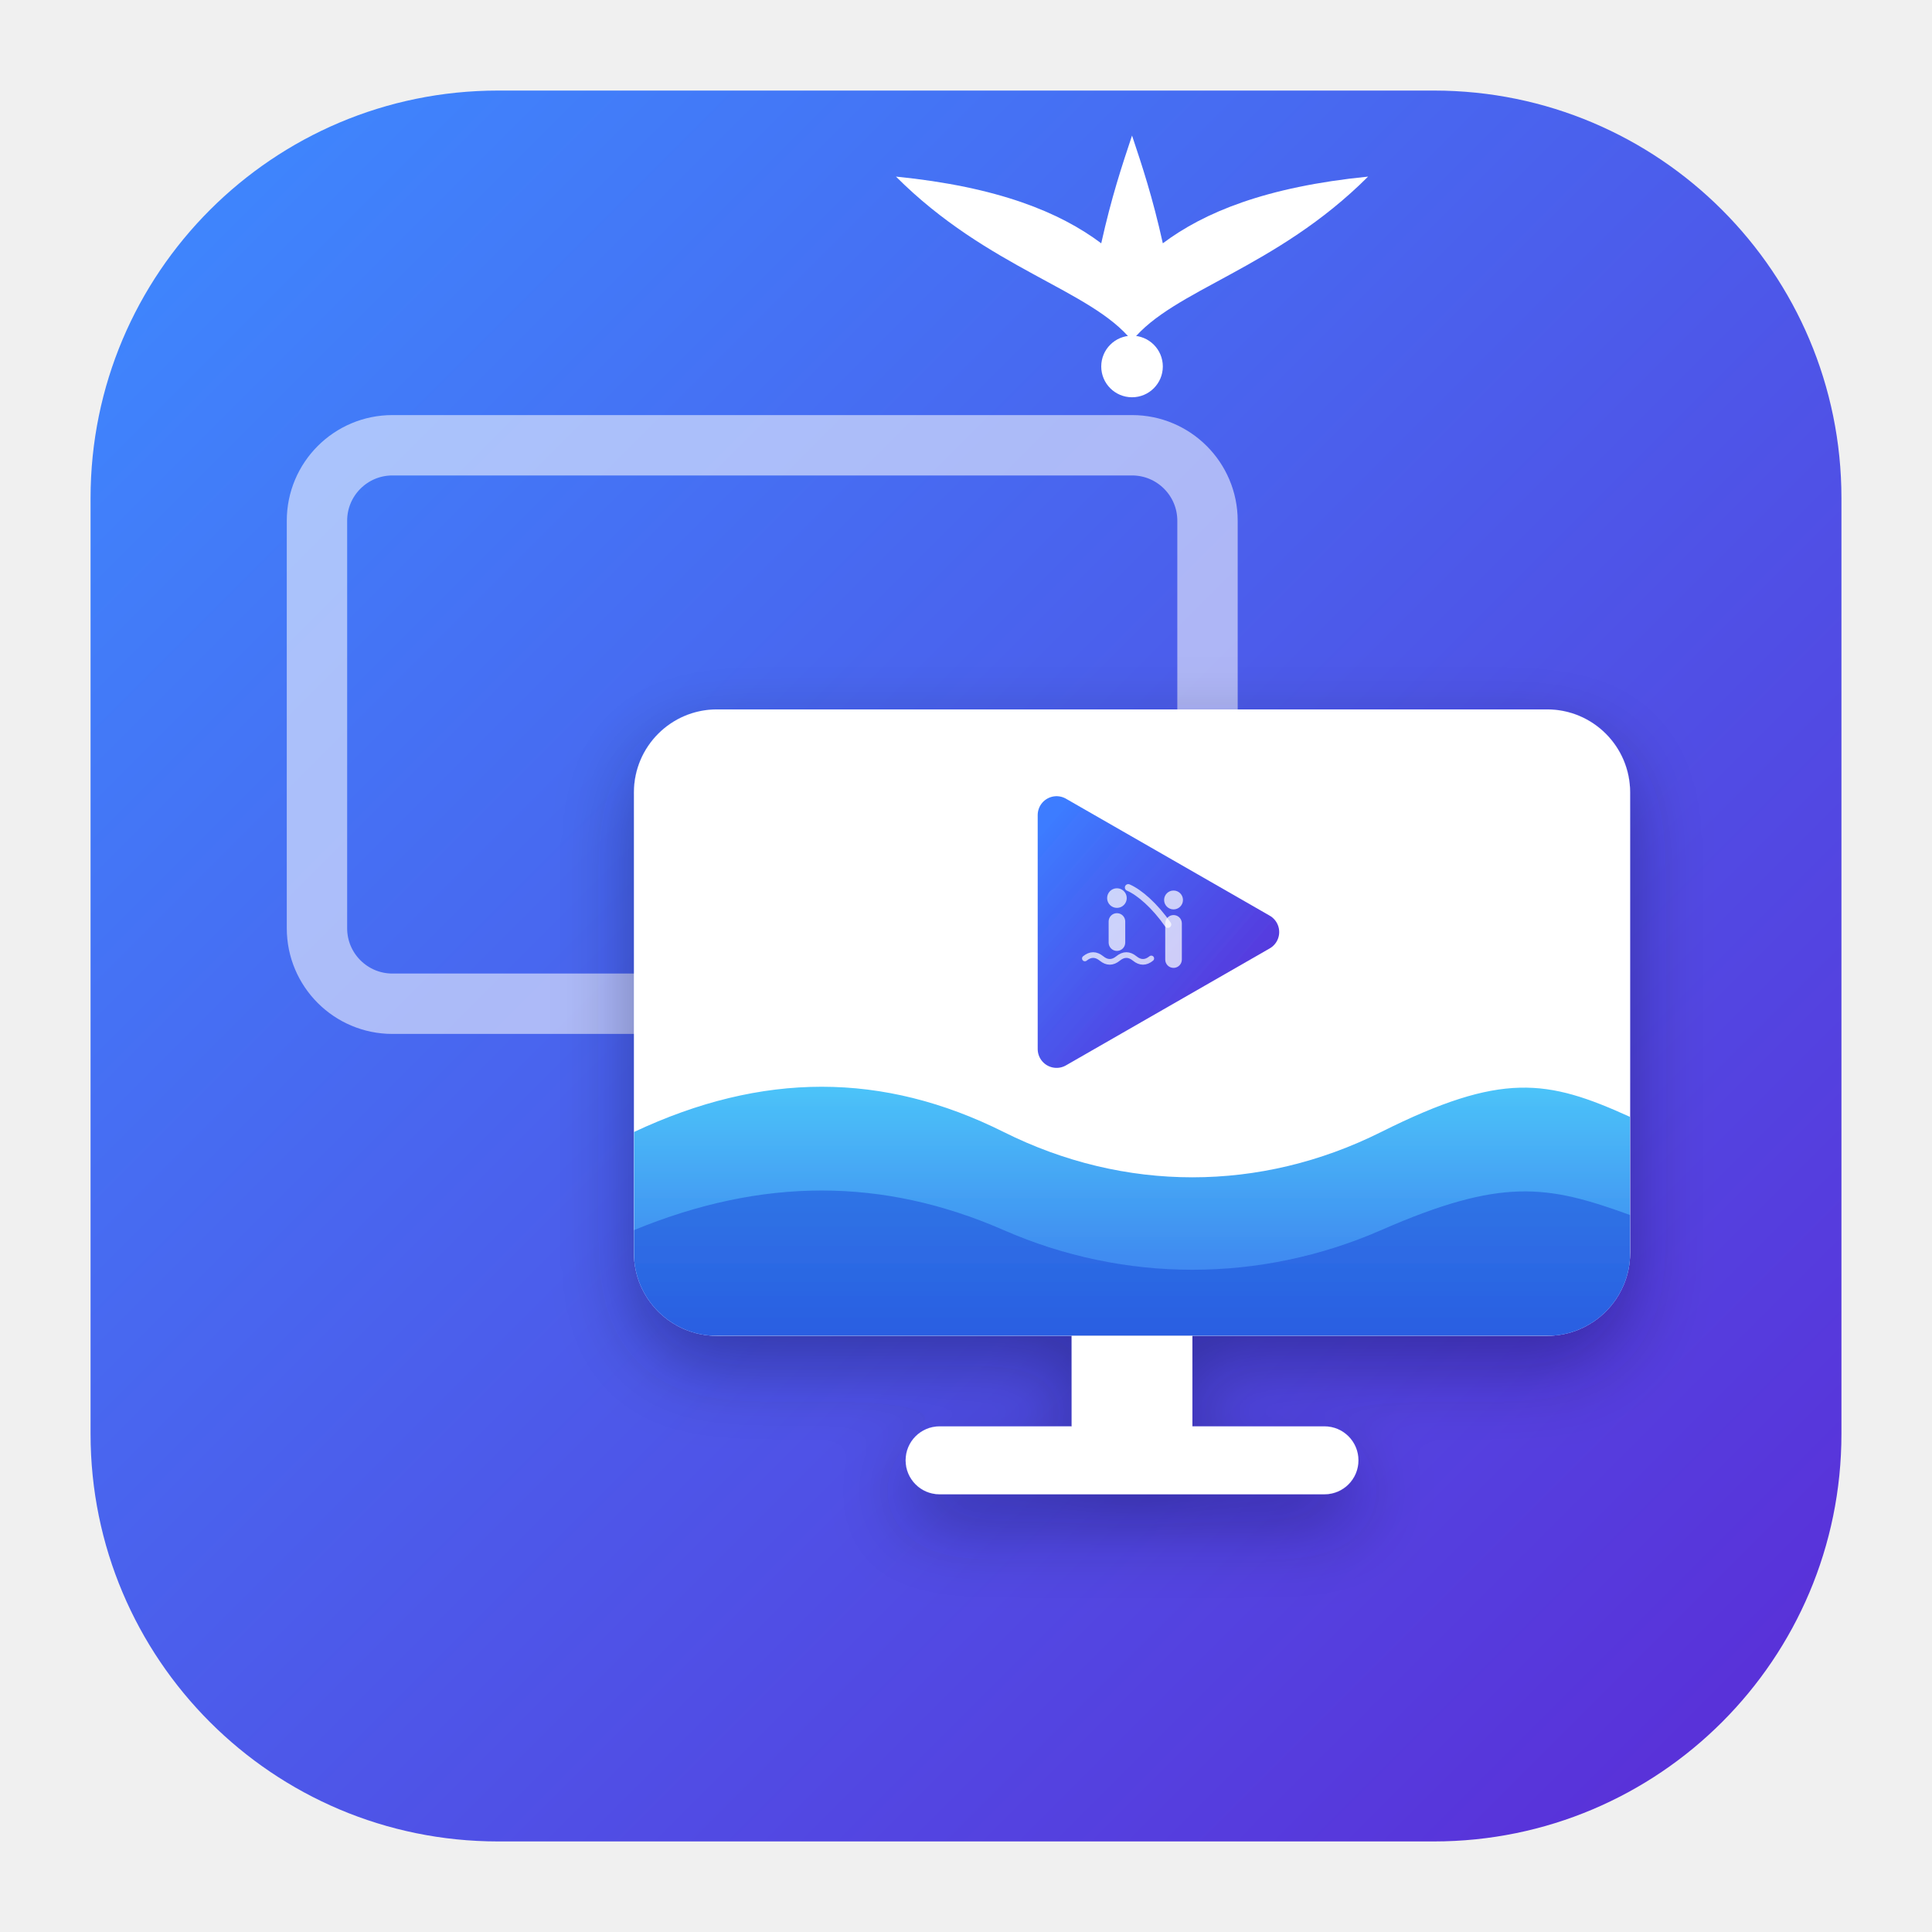
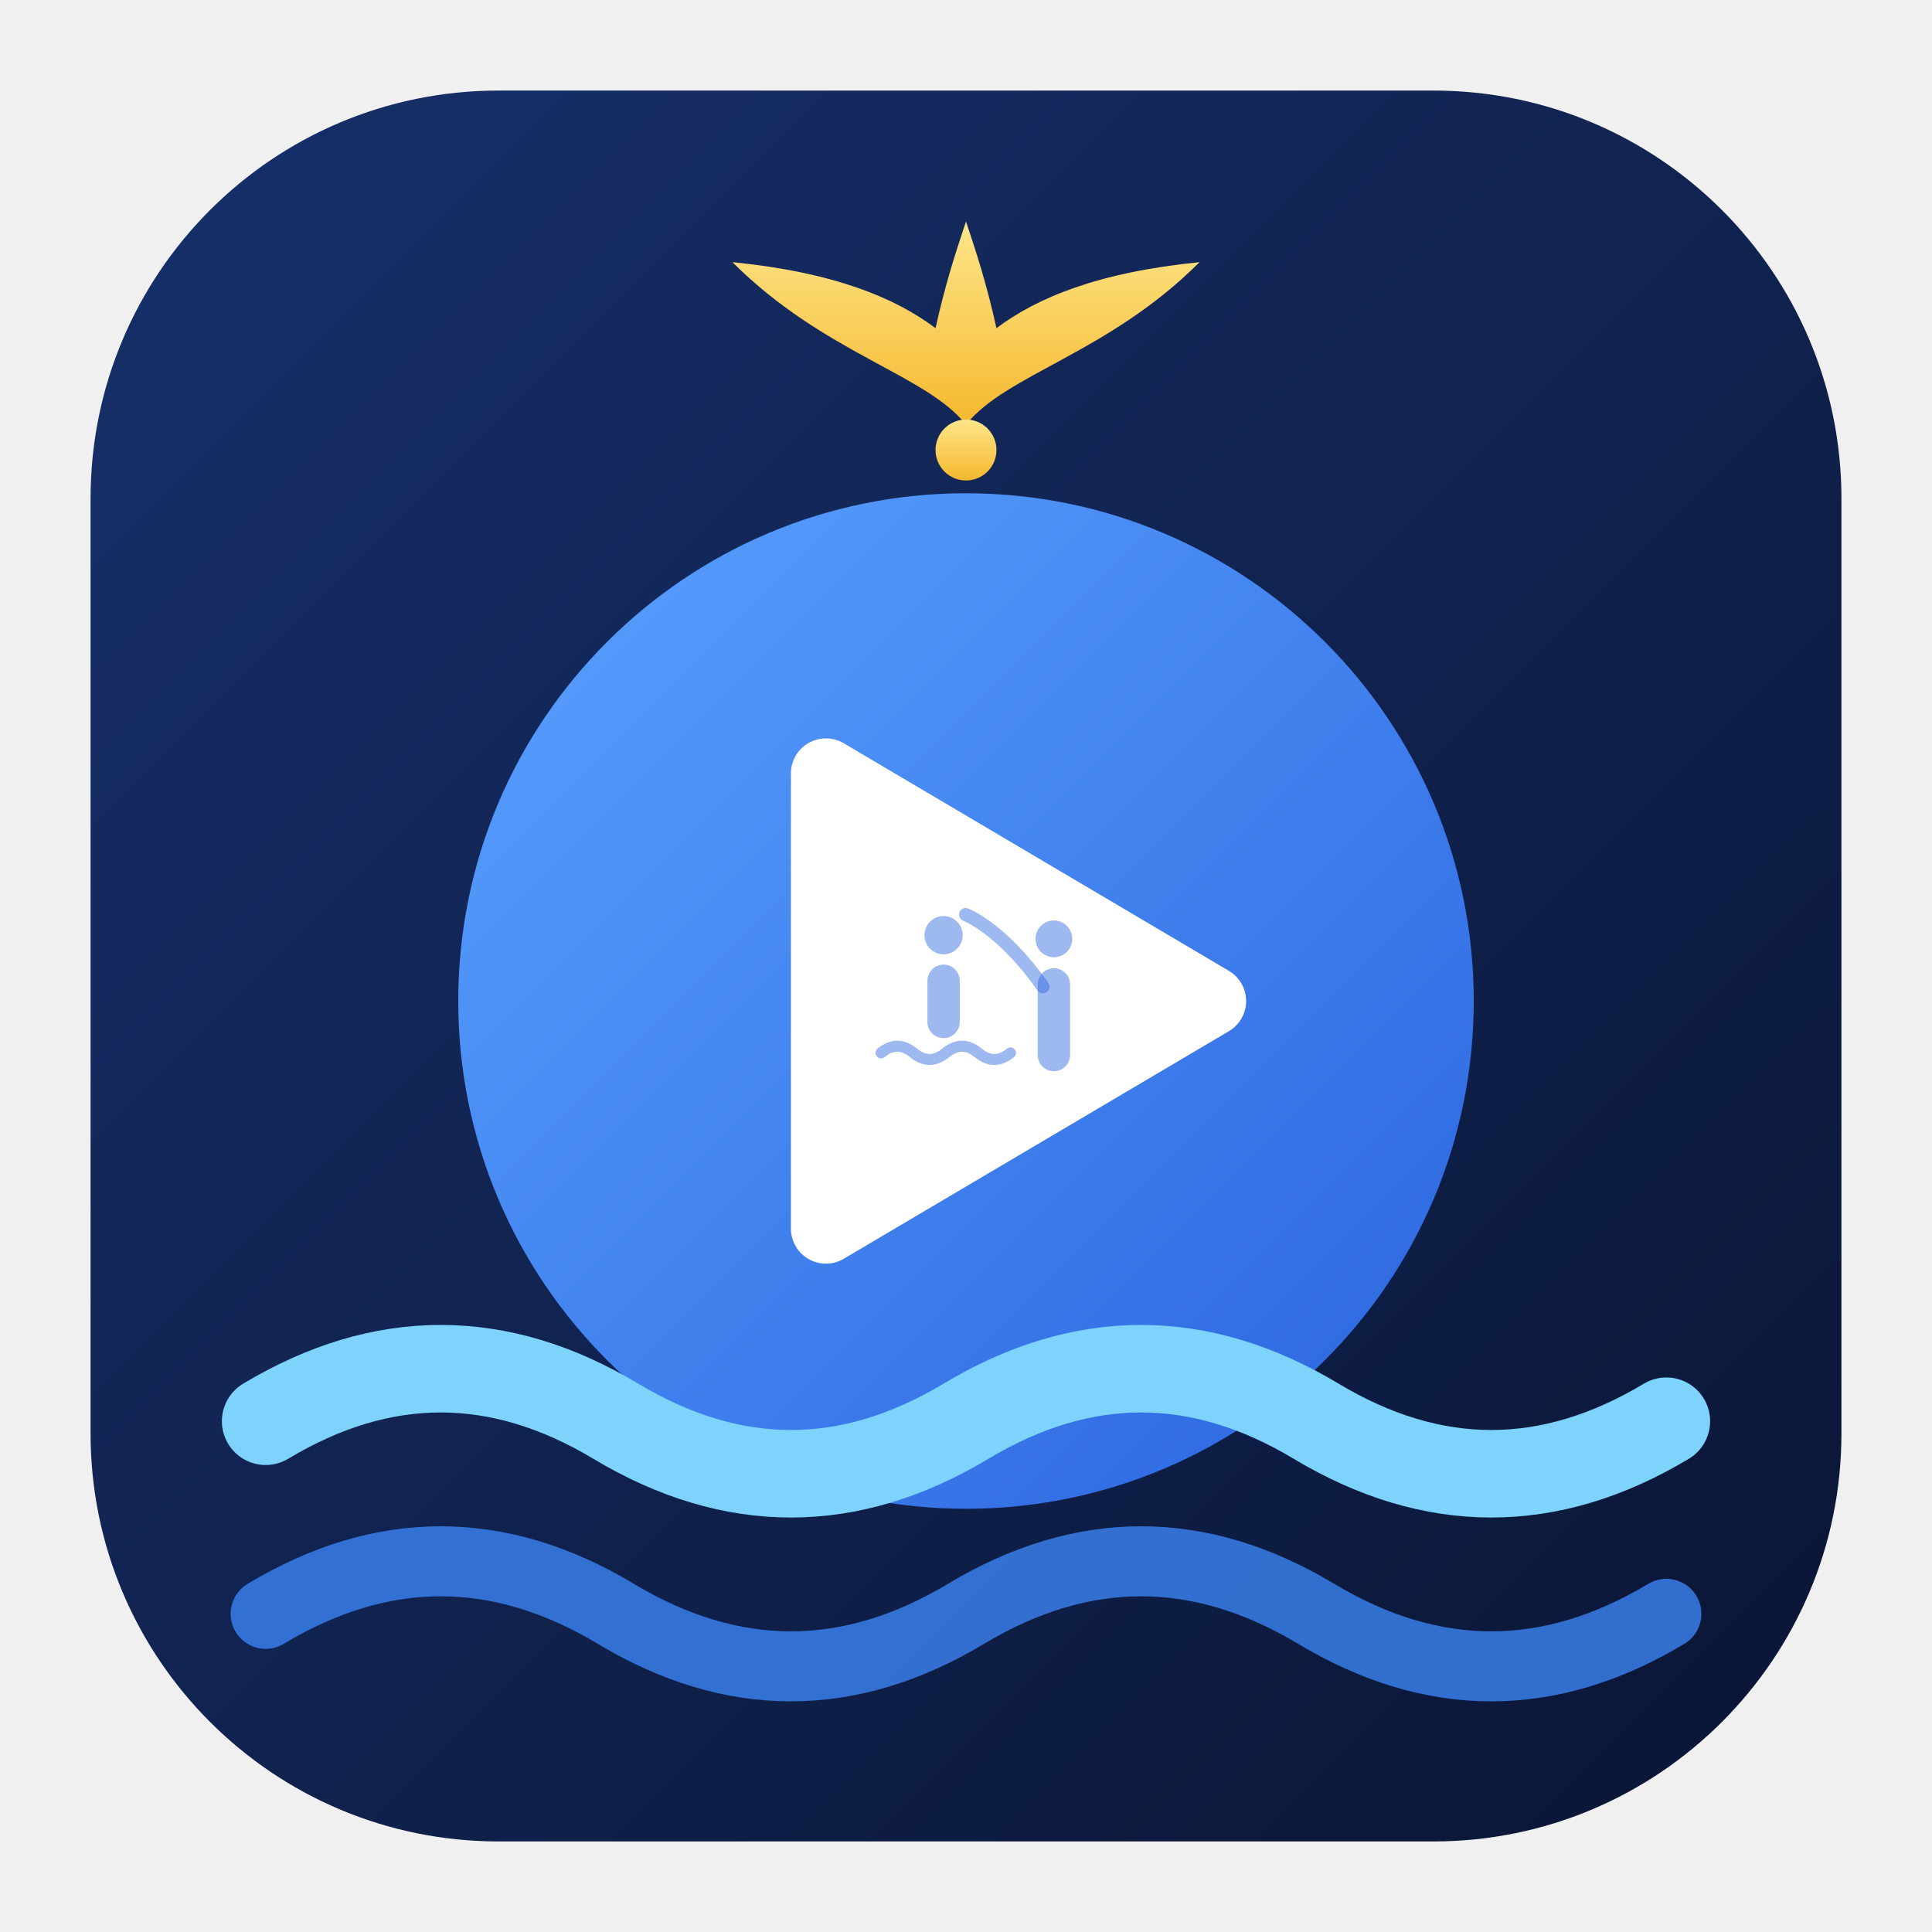
<svg xmlns="http://www.w3.org/2000/svg" viewBox="0 0 512 512" width="512" height="512">
  <defs>
    <linearGradient id="bg" x1="0" y1="0" x2="1" y2="1">
-       <stop offset="0" stop-color="#3d8bff" />
-       <stop offset="1" stop-color="#5b2bd6" />
+       <stop offset="0" stop-color="#17306b" />
+       <stop offset="1" stop-color="#0a1534" />
    </linearGradient>
-     <linearGradient id="play" x1="0" y1="0" x2="1" y2="1">
-       <stop offset="0" stop-color="#3d7bff" />
-       <stop offset="1" stop-color="#5b2bd6" />
+     <linearGradient id="disc" x1="0" y1="0" x2="1" y2="1">
+       <stop offset="0" stop-color="#5aa2ff" />
+       <stop offset="1" stop-color="#2a63de" />
    </linearGradient>
-     <linearGradient id="water" x1="0" y1="0" x2="0" y2="1">
-       <stop offset="0" stop-color="#38bdf8" />
-       <stop offset="1" stop-color="#2563eb" />
+     <linearGradient id="gold" x1="0" y1="0" x2="0" y2="1">
+       <stop offset="0" stop-color="#fde68a" />
+       <stop offset="1" stop-color="#f5b82e" />
    </linearGradient>
-     <clipPath id="screen">
-       <rect x="168" y="188" width="264" height="166" rx="22" />
-     </clipPath>
-     <filter id="sh" x="-20%" y="-20%" width="140%" height="140%">
-       <feDropShadow dx="0" dy="8" stdDeviation="10" flood-color="#120a3a" flood-opacity=".35" />
-     </filter>
  </defs>
-   <rect x="24" y="24" width="464" height="464" rx="108" fill="url(#bg)" />
-   <rect x="84" y="118" width="236" height="148" rx="20" fill="none" stroke="#fff" stroke-opacity=".55" stroke-width="16" />
-   <g fill="#fff" transform="translate(300 74) scale(1.36)">
-     <path d="M0 12 C -8 2 -28 -2 -46 -20 C -26 -18 -14 -13 -6 -7 C -4 -16 -2 -22 0 -28 C 2 -22 4 -16 6 -7 C 14 -13 26 -18 46 -20 C 28 -2 8 2 0 12 Z" />
-     <circle cx="0" cy="17" r="6" />
-   </g>
-   <g filter="url(#sh)">
-     <rect x="168" y="188" width="264" height="166" rx="22" fill="#fff" />
-     <g clip-path="url(#screen)">
-       <path d="M168 300 C 202 284, 234 284, 266 300 S 334 316, 366 300 S 410 286, 432 296 V 354 H 168 Z" fill="url(#water)" opacity=".9" />
-       <path d="M168 326 C 202 312, 234 312, 266 326 S 334 340, 366 326 S 410 314, 432 322 V 354 H 168 Z" fill="#1d4ed8" opacity=".55" />
+   <g transform="translate(24 24) scale(4.64)">
+     <rect width="100" height="100" rx="23.3" fill="url(#bg)" />
+     <circle cx="50" cy="52" r="29" fill="url(#disc)" />
+     <path d="M42 39 L42 65 L64 52 Z" fill="#fff" stroke="#fff" stroke-width="4" stroke-linejoin="round" />
+     <g transform="translate(42 39) scale(0.42) translate(-280 -216)">
+       <g fill="#2a63de" fill-opacity=".45">
+         <circle cx="296" cy="238" r="2.6" />
+         <rect x="293.8" y="242" width="4.4" height="10" rx="2.2" />
+         <circle cx="311" cy="238.5" r="2.5" />
+         <rect x="308.8" y="242.5" width="4.4" height="14" rx="2.2" />
+       </g>
+       <g fill="none" stroke="#2a63de" stroke-opacity=".45" stroke-linecap="round">
+         <path d="M309.5 245 C 306 240 302 236.5 299 235.2" stroke-width="1.8" />
+         <path d="M287.5 254 q 2.2 -1.8 4.4 0 t 4.4 0 t 4.4 0 t 4.4 0" stroke-width="1.5" />
+       </g>
    </g>
-     <path d="M280 216 L280 278 L334 247 Z" fill="url(#play)" stroke="url(#play)" stroke-width="10" stroke-linejoin="round" />
-     <g fill="#fff" fill-opacity=".72">
-       <circle cx="296" cy="238" r="2.6" />
-       <rect x="293.8" y="242" width="4.4" height="10" rx="2.2" />
-       <circle cx="311" cy="238.5" r="2.5" />
-       <rect x="308.8" y="242.5" width="4.4" height="14" rx="2.2" />
+     <path d="M10 76 q10 -6 20 0 t20 0 t20 0 t20 0" stroke="#7dd3fc" stroke-width="5" fill="none" stroke-linecap="round" />
+     <path d="M10 87 q10 -6 20 0 t20 0 t20 0 t20 0" stroke="#3d8bff" stroke-width="4" fill="none" stroke-linecap="round" opacity=".75" />
+     <g fill="url(#gold)" transform="translate(50 15.6) scale(0.29)">
+       <path d="M0 12 C -8 2 -28 -2 -46 -20 C -26 -18 -14 -13 -6 -7 C -4 -16 -2 -22 0 -28 C 2 -22 4 -16 6 -7 C 14 -13 26 -18 46 -20 C 28 -2 8 2 0 12 Z" />
+       <circle cx="0" cy="17" r="6" />
    </g>
-     <g fill="none" stroke="#fff" stroke-opacity=".72" stroke-linecap="round">
-       <path d="M309.5 245 C 306 240 302 236.5 299 235.2" stroke-width="1.8" />
-       <path d="M287.5 254 q 2.2 -1.8 4.4 0 t 4.4 0 t 4.4 0 t 4.4 0" stroke-width="1.5" />
-     </g>
-     <rect x="284" y="354" width="32" height="30" fill="#fff" />
-     <rect x="240" y="378" width="120" height="18" rx="9" fill="#fff" />
  </g>
</svg>
